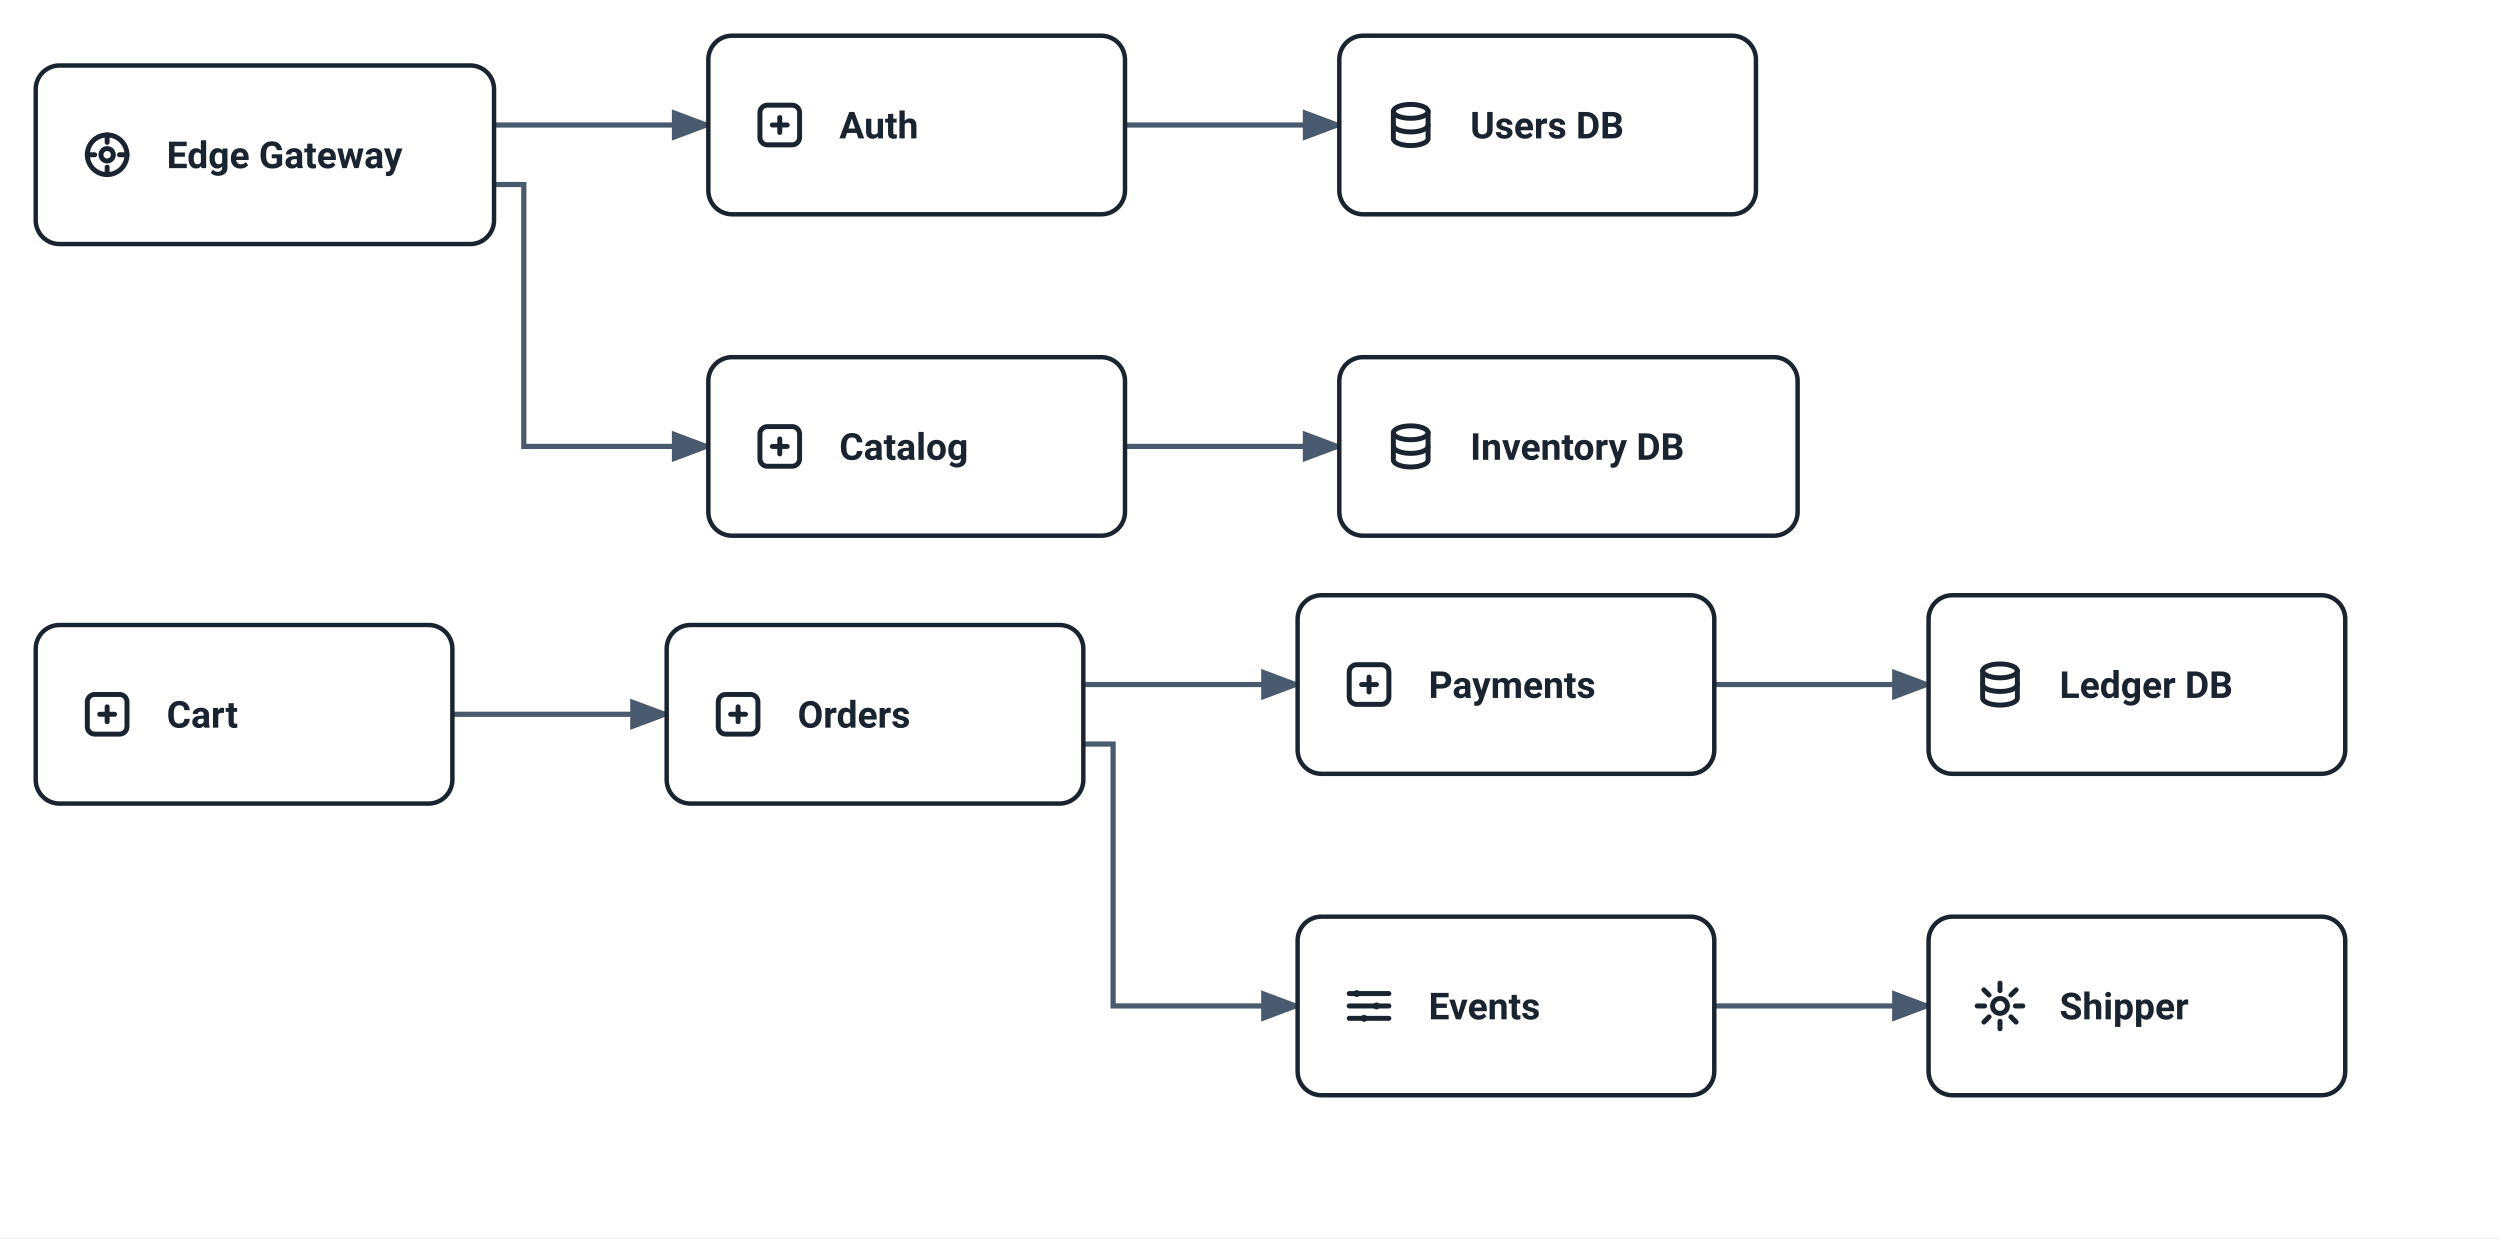
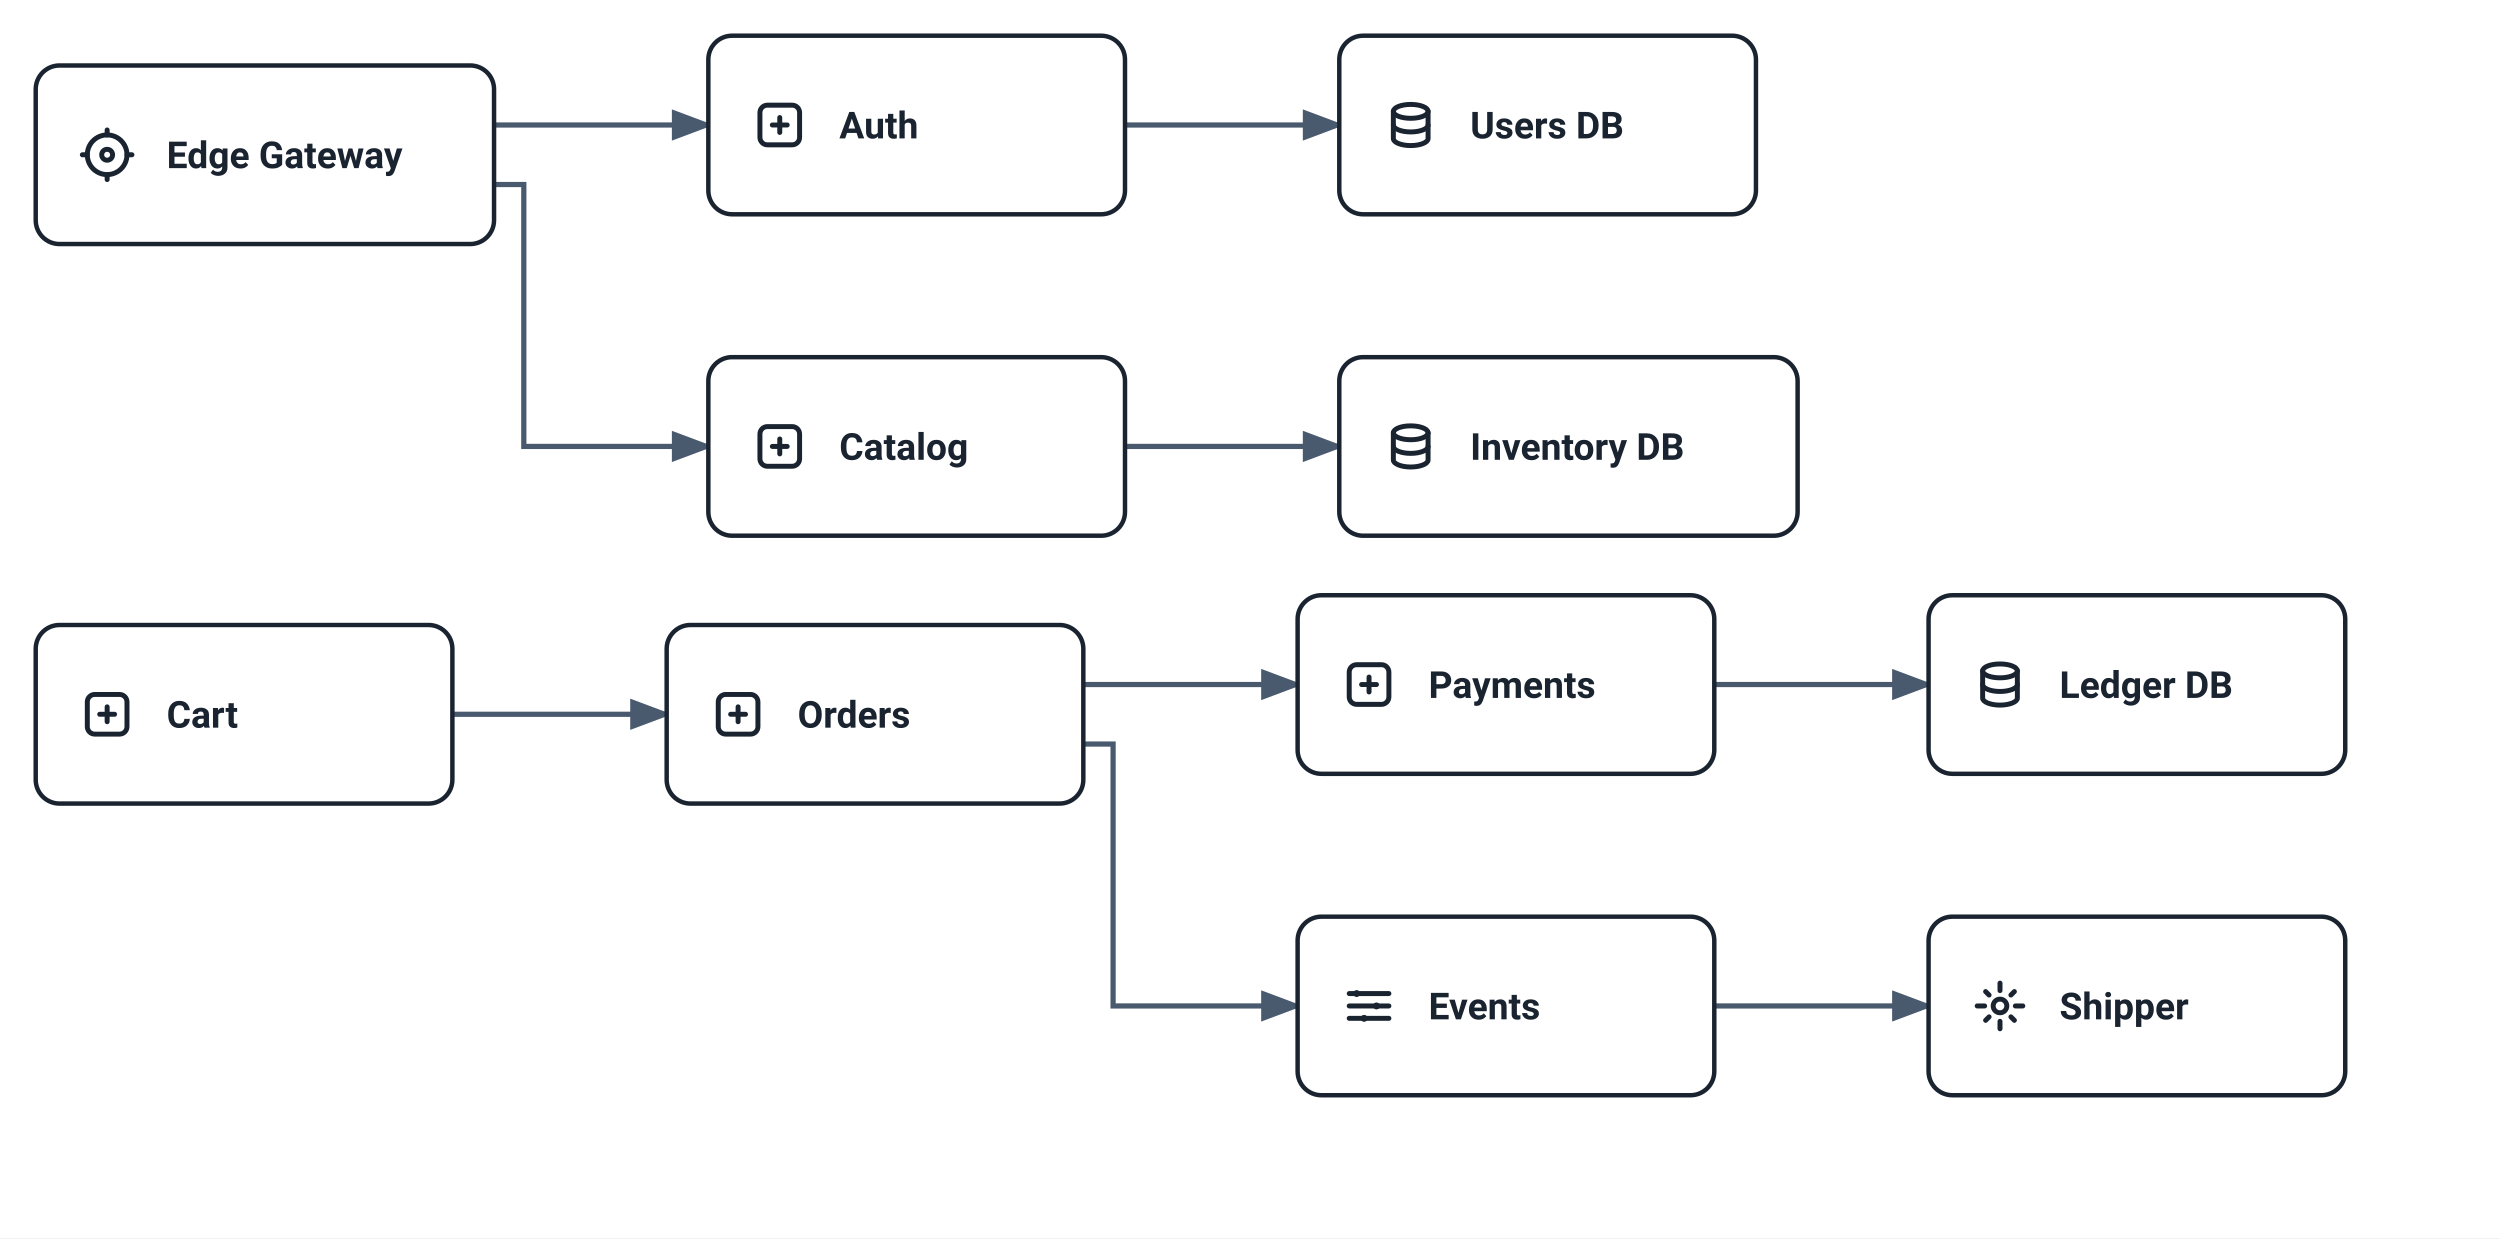
<svg xmlns="http://www.w3.org/2000/svg" width="840" height="416" viewBox="0 0 840 416" role="img">
  <rect width="840" height="416" fill="#FFFFFF" />
  <defs>
    <marker id="a-V1" viewBox="0 0 8 6" refX="7" refY="3" markerWidth="8" markerHeight="6" orient="auto-start-reverse">
      <polygon points="0,0 8,3 0,6" fill="#4A5A6E" />
    </marker>
  </defs>
  <path d="M166 42 L238 42" fill="none" stroke="#4A5A6E" stroke-width="1.75" marker-end="url(#a-V1)" />
  <path d="M166 62 L176 62 L176 150 L238 150" fill="none" stroke="#4A5A6E" stroke-width="1.75" marker-end="url(#a-V1)" />
  <path d="M378 42 L450 42" fill="none" stroke="#4A5A6E" stroke-width="1.75" marker-end="url(#a-V1)" />
  <path d="M378 150 L450 150" fill="none" stroke="#4A5A6E" stroke-width="1.75" marker-end="url(#a-V1)" />
  <path d="M152 240 L224 240" fill="none" stroke="#4A5A6E" stroke-width="1.75" marker-end="url(#a-V1)" />
  <path d="M364 230 L436 230" fill="none" stroke="#4A5A6E" stroke-width="1.75" marker-end="url(#a-V1)" />
  <path d="M576 230 L648 230" fill="none" stroke="#4A5A6E" stroke-width="1.75" marker-end="url(#a-V1)" />
  <path d="M364 250 L374 250 L374 338 L436 338" fill="none" stroke="#4A5A6E" stroke-width="1.75" marker-end="url(#a-V1)" />
  <path d="M576 338 L648 338" fill="none" stroke="#4A5A6E" stroke-width="1.75" marker-end="url(#a-V1)" />
  <g>
    <rect x="238" y="12" width="140" height="60" rx="8" fill="#FFFFFF" stroke="#1A2330" stroke-width="1.5" />
    <g transform="translate(262,42) scale(0.833) translate(-12,-12)" color="#1A2330">
      <g fill="none" stroke="currentColor" stroke-width="2" stroke-linecap="round" stroke-linejoin="round">
        <rect x="4" y="4" width="16" height="16" rx="3" />
        <path d="M9 12h6M12 9v6" />
      </g>
    </g>
    <text x="282" y="46.5" font-family="-apple-system,BlinkMacSystemFont,'Segoe UI',Roboto,Helvetica,Arial,'Noto Sans',sans-serif" font-size="12.5" font-weight="600" fill="#1A2330">Auth</text>
  </g>
  <g>
    <rect x="12" y="210" width="140" height="60" rx="8" fill="#FFFFFF" stroke="#1A2330" stroke-width="1.5" />
    <g transform="translate(36,240) scale(0.833) translate(-12,-12)" color="#1A2330">
      <g fill="none" stroke="currentColor" stroke-width="2" stroke-linecap="round" stroke-linejoin="round">
        <rect x="4" y="4" width="16" height="16" rx="3" />
        <path d="M9 12h6M12 9v6" />
      </g>
    </g>
    <text x="56" y="244.5" font-family="-apple-system,BlinkMacSystemFont,'Segoe UI',Roboto,Helvetica,Arial,'Noto Sans',sans-serif" font-size="12.5" font-weight="600" fill="#1A2330">Cart</text>
  </g>
  <g>
    <rect x="238" y="120" width="140" height="60" rx="8" fill="#FFFFFF" stroke="#1A2330" stroke-width="1.5" />
    <g transform="translate(262,150) scale(0.833) translate(-12,-12)" color="#1A2330">
      <g fill="none" stroke="currentColor" stroke-width="2" stroke-linecap="round" stroke-linejoin="round">
        <rect x="4" y="4" width="16" height="16" rx="3" />
        <path d="M9 12h6M12 9v6" />
      </g>
    </g>
    <text x="282" y="154.5" font-family="-apple-system,BlinkMacSystemFont,'Segoe UI',Roboto,Helvetica,Arial,'Noto Sans',sans-serif" font-size="12.5" font-weight="600" fill="#1A2330">Catalog</text>
  </g>
  <g>
    <rect x="12" y="22" width="154" height="60" rx="8" fill="#FFFFFF" stroke="#1A2330" stroke-width="1.5" />
    <g transform="translate(36,52) scale(0.833) translate(-12,-12)" color="#1A2330">
      <g fill="none" stroke="currentColor" stroke-width="2" stroke-linecap="round" stroke-linejoin="round">
        <circle cx="12" cy="12" r="8" />
-         <circle cx="12" cy="12" r="2.5" />
-         <path d="M12 4v3M12 17v3M4 12h3M17 12h3" />
+         <circle cx="12" cy="12" r="2.2" />
+         <path d="M12 2v2M12 20v2M2 12h2M20 12h2" />
      </g>
    </g>
    <text x="56" y="56.5" font-family="-apple-system,BlinkMacSystemFont,'Segoe UI',Roboto,Helvetica,Arial,'Noto Sans',sans-serif" font-size="12.5" font-weight="600" fill="#1A2330">Edge Gateway</text>
  </g>
  <g>
    <rect x="436" y="308" width="140" height="60" rx="8" fill="#FFFFFF" stroke="#1A2330" stroke-width="1.5" />
    <g transform="translate(460,338) scale(0.833) translate(-12,-12)" color="#1A2330">
      <g fill="none" stroke="currentColor" stroke-width="2" stroke-linecap="round" stroke-linejoin="round">
        <path d="M4 7h16M4 12h16M4 17h16" />
        <g stroke="none" fill="currentColor">
          <circle cx="7" cy="7" r="1.4" />
          <circle cx="15" cy="12" r="1.4" />
          <circle cx="10" cy="17" r="1.4" />
        </g>
      </g>
    </g>
    <text x="480" y="342.5" font-family="-apple-system,BlinkMacSystemFont,'Segoe UI',Roboto,Helvetica,Arial,'Noto Sans',sans-serif" font-size="12.5" font-weight="600" fill="#1A2330">Events</text>
  </g>
  <g>
    <rect x="648" y="200" width="140" height="60" rx="8" fill="#FFFFFF" stroke="#1A2330" stroke-width="1.5" />
    <g transform="translate(672,230) scale(0.833) translate(-12,-12)" color="#1A2330">
      <g fill="none" stroke="currentColor" stroke-width="2" stroke-linecap="round" stroke-linejoin="round">
        <ellipse cx="12" cy="6.5" rx="7" ry="2.8" />
        <path d="M5 6.5v11c0 1.5 3.1 2.8 7 2.8s7-1.3 7-2.8v-11" />
        <path d="M5 12c0 1.5 3.1 2.8 7 2.8s7-1.3 7-2.8" />
      </g>
    </g>
    <text x="692" y="234.5" font-family="-apple-system,BlinkMacSystemFont,'Segoe UI',Roboto,Helvetica,Arial,'Noto Sans',sans-serif" font-size="12.5" font-weight="600" fill="#1A2330">Ledger DB</text>
  </g>
  <g>
    <rect x="224" y="210" width="140" height="60" rx="8" fill="#FFFFFF" stroke="#1A2330" stroke-width="1.5" />
    <g transform="translate(248,240) scale(0.833) translate(-12,-12)" color="#1A2330">
      <g fill="none" stroke="currentColor" stroke-width="2" stroke-linecap="round" stroke-linejoin="round">
        <rect x="4" y="4" width="16" height="16" rx="3" />
        <path d="M9 12h6M12 9v6" />
      </g>
    </g>
    <text x="268" y="244.5" font-family="-apple-system,BlinkMacSystemFont,'Segoe UI',Roboto,Helvetica,Arial,'Noto Sans',sans-serif" font-size="12.5" font-weight="600" fill="#1A2330">Orders</text>
  </g>
  <g>
    <rect x="436" y="200" width="140" height="60" rx="8" fill="#FFFFFF" stroke="#1A2330" stroke-width="1.5" />
    <g transform="translate(460,230) scale(0.833) translate(-12,-12)" color="#1A2330">
      <g fill="none" stroke="currentColor" stroke-width="2" stroke-linecap="round" stroke-linejoin="round">
        <rect x="4" y="4" width="16" height="16" rx="3" />
        <path d="M9 12h6M12 9v6" />
      </g>
    </g>
    <text x="480" y="234.5" font-family="-apple-system,BlinkMacSystemFont,'Segoe UI',Roboto,Helvetica,Arial,'Noto Sans',sans-serif" font-size="12.5" font-weight="600" fill="#1A2330">Payments</text>
  </g>
  <g>
    <rect x="648" y="308" width="140" height="60" rx="8" fill="#FFFFFF" stroke="#1A2330" stroke-width="1.5" />
    <g transform="translate(672,338) scale(0.833) translate(-12,-12)" color="#1A2330">
      <g fill="none" stroke="currentColor" stroke-width="2" stroke-linecap="round" stroke-linejoin="round">
-         <circle cx="12" cy="12" r="3" />
-         <path d="M12 2.8v3M12 18.2v3M2.8 12h3M18.2 12h3M5.5 5.5l2.1 2.1M16.4 16.4l2.1 2.1M18.5 5.5l-2.1 2.1M7.6 16.4l-2.1 2.1" />
+         <circle cx="12" cy="12" r="2.75" />
+         <path d="M12 2.8v3M12 18.2v3M2.8 12h3M18.2 12h3M6.2 6.2l1.4 1.4M16.4 16.4l1.4 1.4M17.8 6.2l-1.4 1.4M7.6 16.4l-1.4 1.4" />
      </g>
    </g>
    <text x="692" y="342.5" font-family="-apple-system,BlinkMacSystemFont,'Segoe UI',Roboto,Helvetica,Arial,'Noto Sans',sans-serif" font-size="12.5" font-weight="600" fill="#1A2330">Shipper</text>
  </g>
  <g>
    <rect x="450" y="120" width="154" height="60" rx="8" fill="#FFFFFF" stroke="#1A2330" stroke-width="1.5" />
    <g transform="translate(474,150) scale(0.833) translate(-12,-12)" color="#1A2330">
      <g fill="none" stroke="currentColor" stroke-width="2" stroke-linecap="round" stroke-linejoin="round">
        <ellipse cx="12" cy="6.5" rx="7" ry="2.8" />
        <path d="M5 6.5v11c0 1.5 3.1 2.8 7 2.8s7-1.3 7-2.8v-11" />
        <path d="M5 12c0 1.5 3.1 2.8 7 2.8s7-1.3 7-2.8" />
      </g>
    </g>
    <text x="494" y="154.5" font-family="-apple-system,BlinkMacSystemFont,'Segoe UI',Roboto,Helvetica,Arial,'Noto Sans',sans-serif" font-size="12.5" font-weight="600" fill="#1A2330">Inventory DB</text>
  </g>
  <g>
    <rect x="450" y="12" width="140" height="60" rx="8" fill="#FFFFFF" stroke="#1A2330" stroke-width="1.5" />
    <g transform="translate(474,42) scale(0.833) translate(-12,-12)" color="#1A2330">
      <g fill="none" stroke="currentColor" stroke-width="2" stroke-linecap="round" stroke-linejoin="round">
        <ellipse cx="12" cy="6.5" rx="7" ry="2.8" />
        <path d="M5 6.5v11c0 1.5 3.1 2.8 7 2.8s7-1.3 7-2.8v-11" />
        <path d="M5 12c0 1.5 3.1 2.8 7 2.8s7-1.3 7-2.8" />
      </g>
    </g>
    <text x="494" y="46.5" font-family="-apple-system,BlinkMacSystemFont,'Segoe UI',Roboto,Helvetica,Arial,'Noto Sans',sans-serif" font-size="12.5" font-weight="600" fill="#1A2330">Users DB</text>
  </g>
</svg>
